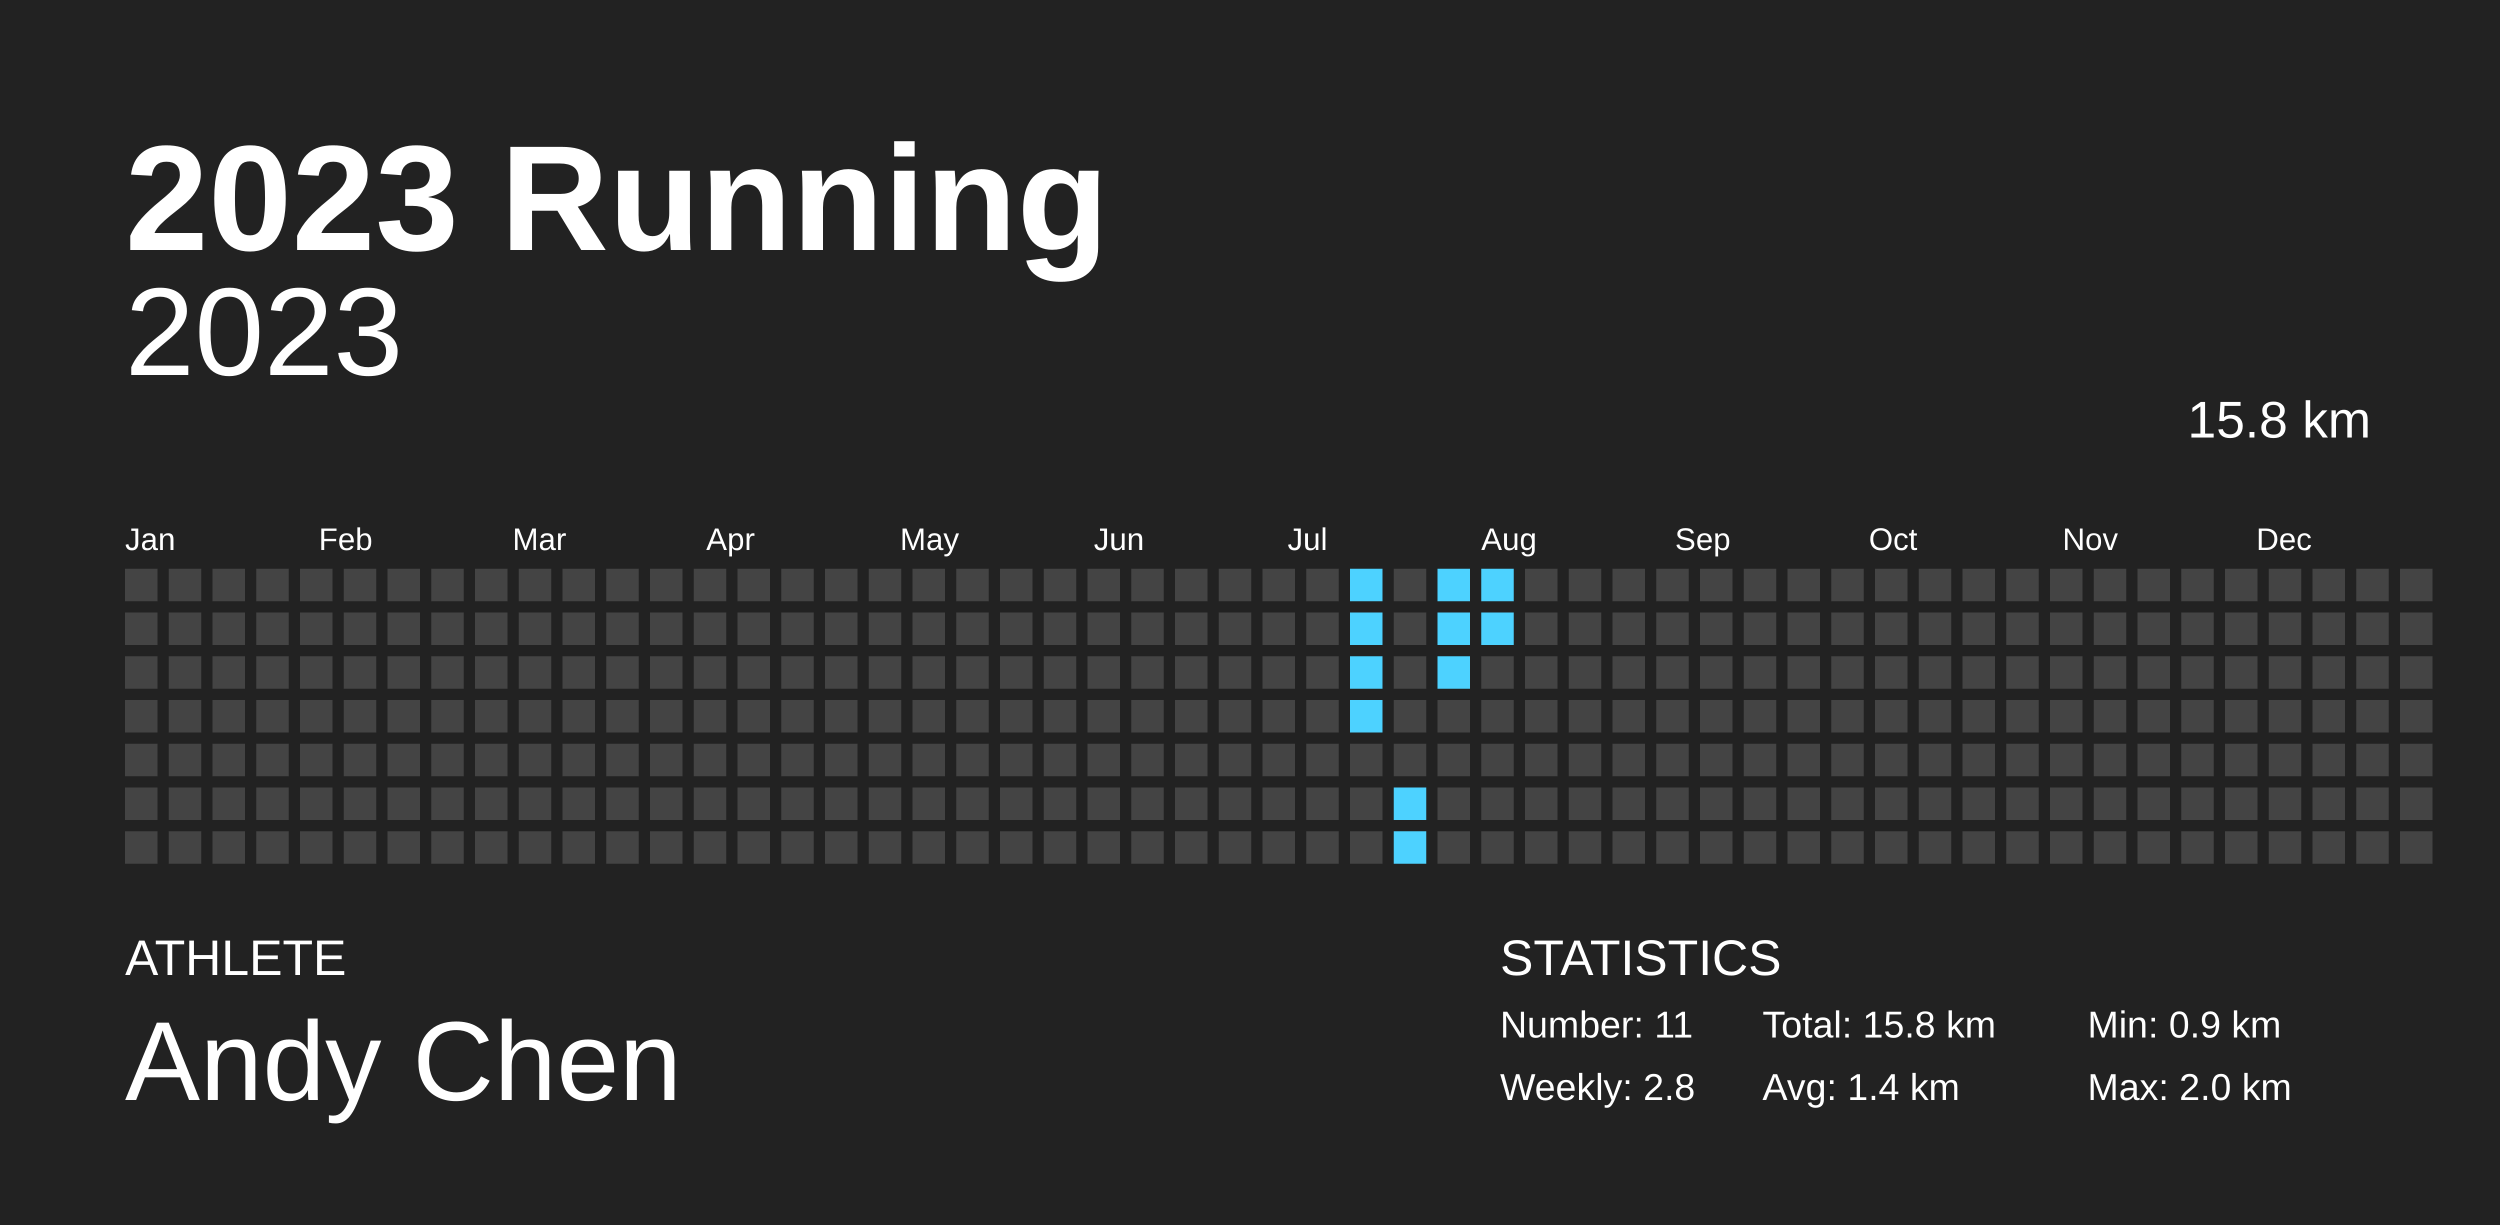
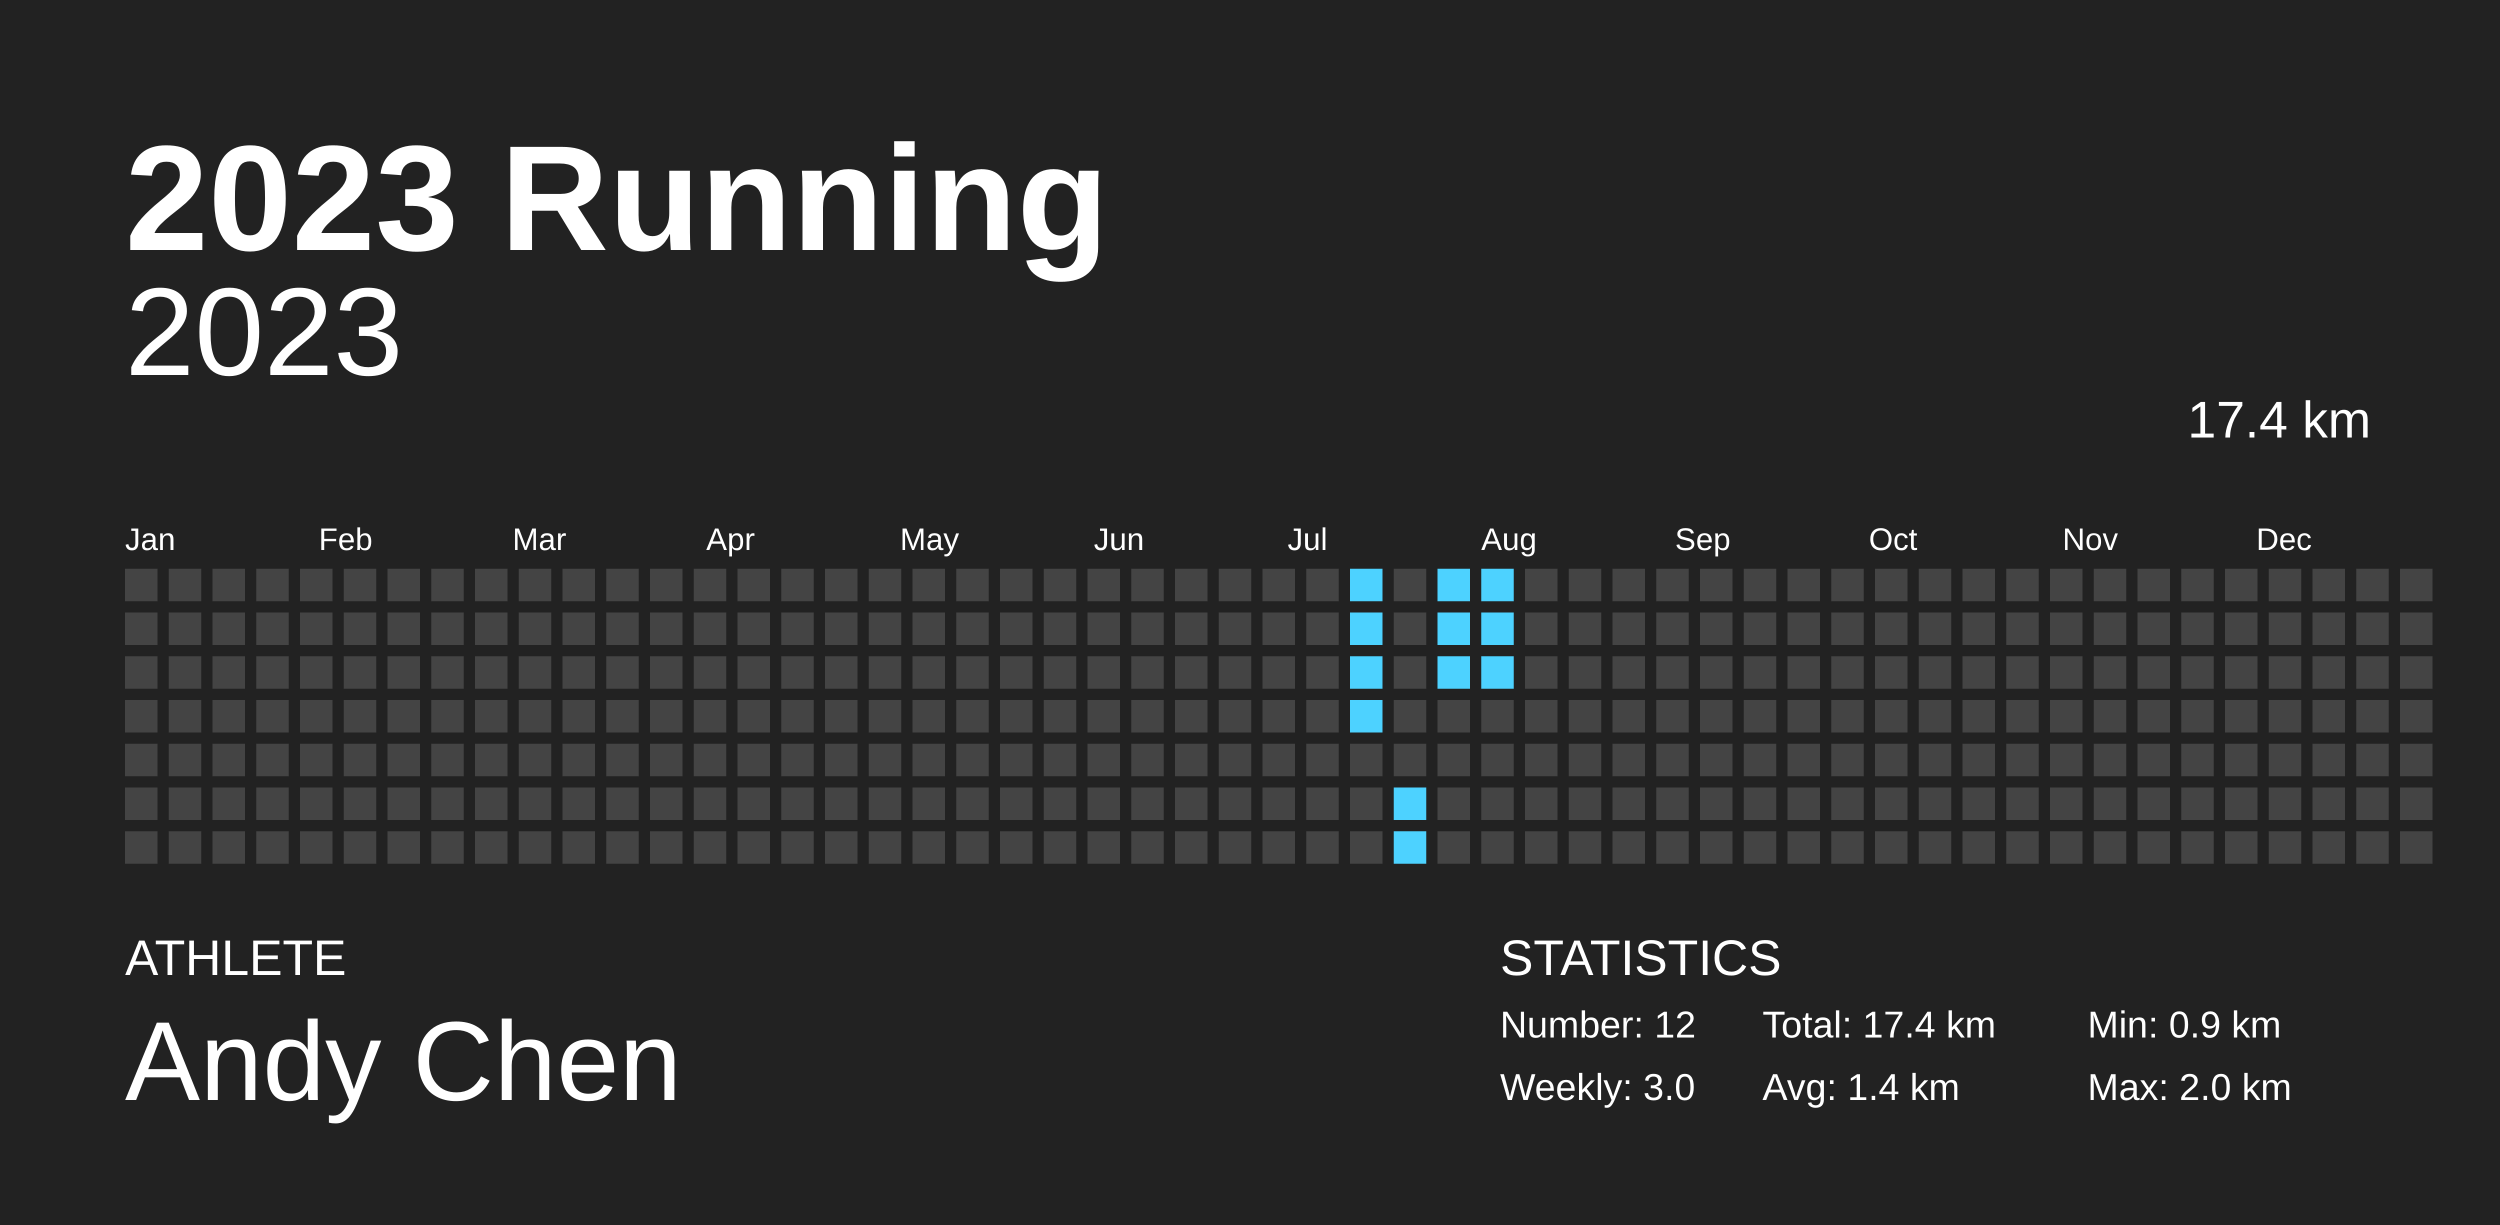
<svg xmlns="http://www.w3.org/2000/svg" baseProfile="full" height="98mm" version="1.1" viewBox="0,0,200,98" width="200mm">
  <defs />
  <rect fill="#222222" height="98" width="200" x="0" y="0" />
  <text fill="#FFFFFF" style="font-size:12px; font-family:Arial; font-weight:bold;" x="10" y="20">2023 Running</text>
  <text fill="#FFFFFF" style="font-size:4px; font-family:Arial" x="10" y="78">ATHLETE</text>
  <text fill="#FFFFFF" style="font-size:9px; font-family:Arial" x="10" y="88">Andy Chen</text>
  <text fill="#FFFFFF" style="font-size:4px; font-family:Arial" x="120" y="78">STATISTICS</text>
-   <text fill="#FFFFFF" style="font-size:3px; font-family:Arial" x="120" y="83">Number: 11</text>
-   <text fill="#FFFFFF" style="font-size:3px; font-family:Arial" x="120" y="88">Weekly: 2.8</text>
-   <text fill="#FFFFFF" style="font-size:3px; font-family:Arial" x="141" y="83">Total: 15.8 km</text>
+   <text fill="#FFFFFF" style="font-size:3px; font-family:Arial" x="120" y="83">Number: 12</text>
+   <text fill="#FFFFFF" style="font-size:3px; font-family:Arial" x="120" y="88">Weekly: 3.0</text>
+   <text fill="#FFFFFF" style="font-size:3px; font-family:Arial" x="141" y="83">Total: 17.4 km</text>
  <text fill="#FFFFFF" style="font-size:3px; font-family:Arial" x="141" y="88">Avg: 1.4 km</text>
  <text fill="#FFFFFF" style="font-size:3px; font-family:Arial" x="167" y="83">Min: 0.9 km</text>
  <text fill="#FFFFFF" style="font-size:3px; font-family:Arial" x="167" y="88">Max: 2.0 km</text>
  <text alignment-baseline="hanging" fill="#FFFFFF" style="font-size:10.0px; font-family:Arial;" x="10" y="30">2023</text>
-   <text alignment-baseline="hanging" fill="#FFFFFF" style="font-size:4.125px; font-family:Arial;" x="175" y="35">15.8 km</text>
+   <text alignment-baseline="hanging" fill="#FFFFFF" style="font-size:4.125px; font-family:Arial;" x="175" y="35">17.4 km</text>
  <text fill="#FFFFFF" style="font-size:2.5px; font-family:Arial" x="10.0" y="44">Jan</text>
  <text fill="#FFFFFF" style="font-size:2.5px; font-family:Arial" x="25.5" y="44">Feb</text>
  <text fill="#FFFFFF" style="font-size:2.5px; font-family:Arial" x="41.0" y="44">Mar</text>
  <text fill="#FFFFFF" style="font-size:2.5px; font-family:Arial" x="56.5" y="44">Apr</text>
  <text fill="#FFFFFF" style="font-size:2.5px; font-family:Arial" x="72.0" y="44">May</text>
  <text fill="#FFFFFF" style="font-size:2.5px; font-family:Arial" x="87.5" y="44">Jun</text>
  <text fill="#FFFFFF" style="font-size:2.5px; font-family:Arial" x="103.0" y="44">Jul</text>
  <text fill="#FFFFFF" style="font-size:2.5px; font-family:Arial" x="118.5" y="44">Aug</text>
  <text fill="#FFFFFF" style="font-size:2.5px; font-family:Arial" x="134.0" y="44">Sep</text>
  <text fill="#FFFFFF" style="font-size:2.5px; font-family:Arial" x="149.5" y="44">Oct</text>
  <text fill="#FFFFFF" style="font-size:2.5px; font-family:Arial" x="165.0" y="44">Nov</text>
  <text fill="#FFFFFF" style="font-size:2.5px; font-family:Arial" x="180.5" y="44">Dec</text>
  <rect fill="#444444" height="2.6" width="2.6" x="10.0" y="45.5" />
  <rect fill="#444444" height="2.6" width="2.6" x="10.0" y="49.0" />
  <rect fill="#444444" height="2.6" width="2.6" x="10.0" y="52.5" />
  <rect fill="#444444" height="2.6" width="2.6" x="10.0" y="56.0" />
  <rect fill="#444444" height="2.6" width="2.6" x="10.0" y="59.5" />
  <rect fill="#444444" height="2.6" width="2.6" x="10.0" y="63.0" />
  <rect fill="#444444" height="2.6" width="2.6" x="10.0" y="66.5" />
  <rect fill="#444444" height="2.6" width="2.6" x="13.5" y="45.5" />
  <rect fill="#444444" height="2.6" width="2.6" x="13.5" y="49.0" />
  <rect fill="#444444" height="2.6" width="2.6" x="13.5" y="52.5" />
  <rect fill="#444444" height="2.6" width="2.6" x="13.5" y="56.0" />
  <rect fill="#444444" height="2.6" width="2.6" x="13.5" y="59.5" />
  <rect fill="#444444" height="2.6" width="2.6" x="13.5" y="63.0" />
  <rect fill="#444444" height="2.6" width="2.6" x="13.5" y="66.5" />
  <rect fill="#444444" height="2.6" width="2.6" x="17.0" y="45.5" />
  <rect fill="#444444" height="2.6" width="2.6" x="17.0" y="49.0" />
  <rect fill="#444444" height="2.6" width="2.6" x="17.0" y="52.5" />
  <rect fill="#444444" height="2.6" width="2.6" x="17.0" y="56.0" />
  <rect fill="#444444" height="2.6" width="2.6" x="17.0" y="59.5" />
  <rect fill="#444444" height="2.6" width="2.6" x="17.0" y="63.0" />
  <rect fill="#444444" height="2.6" width="2.6" x="17.0" y="66.5" />
  <rect fill="#444444" height="2.6" width="2.6" x="20.5" y="45.5" />
  <rect fill="#444444" height="2.6" width="2.6" x="20.5" y="49.0" />
  <rect fill="#444444" height="2.6" width="2.6" x="20.5" y="52.5" />
  <rect fill="#444444" height="2.6" width="2.6" x="20.5" y="56.0" />
  <rect fill="#444444" height="2.6" width="2.6" x="20.5" y="59.5" />
  <rect fill="#444444" height="2.6" width="2.6" x="20.5" y="63.0" />
  <rect fill="#444444" height="2.6" width="2.6" x="20.5" y="66.5" />
  <rect fill="#444444" height="2.6" width="2.6" x="24.0" y="45.5" />
  <rect fill="#444444" height="2.6" width="2.6" x="24.0" y="49.0" />
  <rect fill="#444444" height="2.6" width="2.6" x="24.0" y="52.5" />
  <rect fill="#444444" height="2.6" width="2.6" x="24.0" y="56.0" />
  <rect fill="#444444" height="2.6" width="2.6" x="24.0" y="59.5" />
  <rect fill="#444444" height="2.6" width="2.6" x="24.0" y="63.0" />
  <rect fill="#444444" height="2.6" width="2.6" x="24.0" y="66.5" />
  <rect fill="#444444" height="2.6" width="2.6" x="27.5" y="45.5" />
  <rect fill="#444444" height="2.6" width="2.6" x="27.5" y="49.0" />
  <rect fill="#444444" height="2.6" width="2.6" x="27.5" y="52.5" />
  <rect fill="#444444" height="2.6" width="2.6" x="27.5" y="56.0" />
  <rect fill="#444444" height="2.6" width="2.6" x="27.5" y="59.5" />
  <rect fill="#444444" height="2.6" width="2.6" x="27.5" y="63.0" />
  <rect fill="#444444" height="2.6" width="2.6" x="27.5" y="66.5" />
  <rect fill="#444444" height="2.6" width="2.6" x="31.0" y="45.5" />
  <rect fill="#444444" height="2.6" width="2.6" x="31.0" y="49.0" />
  <rect fill="#444444" height="2.6" width="2.6" x="31.0" y="52.5" />
  <rect fill="#444444" height="2.6" width="2.6" x="31.0" y="56.0" />
  <rect fill="#444444" height="2.6" width="2.6" x="31.0" y="59.5" />
  <rect fill="#444444" height="2.6" width="2.6" x="31.0" y="63.0" />
  <rect fill="#444444" height="2.6" width="2.6" x="31.0" y="66.5" />
  <rect fill="#444444" height="2.6" width="2.6" x="34.5" y="45.5" />
  <rect fill="#444444" height="2.6" width="2.6" x="34.5" y="49.0" />
  <rect fill="#444444" height="2.6" width="2.6" x="34.5" y="52.5" />
  <rect fill="#444444" height="2.6" width="2.6" x="34.5" y="56.0" />
  <rect fill="#444444" height="2.6" width="2.6" x="34.5" y="59.5" />
  <rect fill="#444444" height="2.6" width="2.6" x="34.5" y="63.0" />
  <rect fill="#444444" height="2.6" width="2.6" x="34.5" y="66.5" />
  <rect fill="#444444" height="2.6" width="2.6" x="38.0" y="45.5" />
  <rect fill="#444444" height="2.6" width="2.6" x="38.0" y="49.0" />
  <rect fill="#444444" height="2.6" width="2.6" x="38.0" y="52.5" />
  <rect fill="#444444" height="2.6" width="2.6" x="38.0" y="56.0" />
  <rect fill="#444444" height="2.6" width="2.6" x="38.0" y="59.5" />
  <rect fill="#444444" height="2.6" width="2.6" x="38.0" y="63.0" />
  <rect fill="#444444" height="2.6" width="2.6" x="38.0" y="66.5" />
  <rect fill="#444444" height="2.6" width="2.6" x="41.5" y="45.5" />
  <rect fill="#444444" height="2.6" width="2.6" x="41.5" y="49.0" />
  <rect fill="#444444" height="2.6" width="2.6" x="41.5" y="52.5" />
  <rect fill="#444444" height="2.6" width="2.6" x="41.5" y="56.0" />
  <rect fill="#444444" height="2.6" width="2.6" x="41.5" y="59.5" />
  <rect fill="#444444" height="2.6" width="2.6" x="41.5" y="63.0" />
  <rect fill="#444444" height="2.6" width="2.6" x="41.5" y="66.5" />
  <rect fill="#444444" height="2.6" width="2.6" x="45.0" y="45.5" />
  <rect fill="#444444" height="2.6" width="2.6" x="45.0" y="49.0" />
  <rect fill="#444444" height="2.6" width="2.6" x="45.0" y="52.5" />
  <rect fill="#444444" height="2.6" width="2.6" x="45.0" y="56.0" />
  <rect fill="#444444" height="2.6" width="2.6" x="45.0" y="59.5" />
  <rect fill="#444444" height="2.6" width="2.6" x="45.0" y="63.0" />
  <rect fill="#444444" height="2.6" width="2.6" x="45.0" y="66.5" />
  <rect fill="#444444" height="2.6" width="2.6" x="48.5" y="45.5" />
  <rect fill="#444444" height="2.6" width="2.6" x="48.5" y="49.0" />
  <rect fill="#444444" height="2.6" width="2.6" x="48.5" y="52.5" />
  <rect fill="#444444" height="2.6" width="2.6" x="48.5" y="56.0" />
  <rect fill="#444444" height="2.6" width="2.6" x="48.5" y="59.5" />
  <rect fill="#444444" height="2.6" width="2.6" x="48.5" y="63.0" />
  <rect fill="#444444" height="2.6" width="2.6" x="48.5" y="66.5" />
  <rect fill="#444444" height="2.6" width="2.6" x="52.0" y="45.5" />
  <rect fill="#444444" height="2.6" width="2.6" x="52.0" y="49.0" />
  <rect fill="#444444" height="2.6" width="2.6" x="52.0" y="52.5" />
  <rect fill="#444444" height="2.6" width="2.6" x="52.0" y="56.0" />
  <rect fill="#444444" height="2.6" width="2.6" x="52.0" y="59.5" />
  <rect fill="#444444" height="2.6" width="2.6" x="52.0" y="63.0" />
  <rect fill="#444444" height="2.6" width="2.6" x="52.0" y="66.5" />
  <rect fill="#444444" height="2.6" width="2.6" x="55.5" y="45.5" />
  <rect fill="#444444" height="2.6" width="2.6" x="55.5" y="49.0" />
  <rect fill="#444444" height="2.6" width="2.6" x="55.5" y="52.5" />
  <rect fill="#444444" height="2.6" width="2.6" x="55.5" y="56.0" />
  <rect fill="#444444" height="2.6" width="2.6" x="55.5" y="59.5" />
  <rect fill="#444444" height="2.6" width="2.6" x="55.5" y="63.0" />
  <rect fill="#444444" height="2.6" width="2.6" x="55.5" y="66.5" />
  <rect fill="#444444" height="2.6" width="2.6" x="59.0" y="45.5" />
  <rect fill="#444444" height="2.6" width="2.6" x="59.0" y="49.0" />
  <rect fill="#444444" height="2.6" width="2.6" x="59.0" y="52.5" />
  <rect fill="#444444" height="2.6" width="2.6" x="59.0" y="56.0" />
  <rect fill="#444444" height="2.6" width="2.6" x="59.0" y="59.5" />
  <rect fill="#444444" height="2.6" width="2.6" x="59.0" y="63.0" />
  <rect fill="#444444" height="2.6" width="2.6" x="59.0" y="66.5" />
  <rect fill="#444444" height="2.6" width="2.6" x="62.5" y="45.5" />
  <rect fill="#444444" height="2.6" width="2.6" x="62.5" y="49.0" />
  <rect fill="#444444" height="2.6" width="2.6" x="62.5" y="52.5" />
  <rect fill="#444444" height="2.6" width="2.6" x="62.5" y="56.0" />
  <rect fill="#444444" height="2.6" width="2.6" x="62.5" y="59.5" />
  <rect fill="#444444" height="2.6" width="2.6" x="62.5" y="63.0" />
  <rect fill="#444444" height="2.6" width="2.6" x="62.5" y="66.5" />
  <rect fill="#444444" height="2.6" width="2.6" x="66.0" y="45.5" />
  <rect fill="#444444" height="2.6" width="2.6" x="66.0" y="49.0" />
  <rect fill="#444444" height="2.6" width="2.6" x="66.0" y="52.5" />
  <rect fill="#444444" height="2.6" width="2.6" x="66.0" y="56.0" />
  <rect fill="#444444" height="2.6" width="2.6" x="66.0" y="59.5" />
  <rect fill="#444444" height="2.6" width="2.6" x="66.0" y="63.0" />
  <rect fill="#444444" height="2.6" width="2.6" x="66.0" y="66.5" />
  <rect fill="#444444" height="2.6" width="2.6" x="69.5" y="45.5" />
  <rect fill="#444444" height="2.6" width="2.6" x="69.5" y="49.0" />
  <rect fill="#444444" height="2.6" width="2.6" x="69.5" y="52.5" />
  <rect fill="#444444" height="2.6" width="2.6" x="69.5" y="56.0" />
  <rect fill="#444444" height="2.6" width="2.6" x="69.5" y="59.5" />
  <rect fill="#444444" height="2.6" width="2.6" x="69.5" y="63.0" />
  <rect fill="#444444" height="2.6" width="2.6" x="69.5" y="66.5" />
  <rect fill="#444444" height="2.6" width="2.6" x="73.0" y="45.5" />
  <rect fill="#444444" height="2.6" width="2.6" x="73.0" y="49.0" />
  <rect fill="#444444" height="2.6" width="2.6" x="73.0" y="52.5" />
  <rect fill="#444444" height="2.6" width="2.6" x="73.0" y="56.0" />
  <rect fill="#444444" height="2.6" width="2.6" x="73.0" y="59.5" />
  <rect fill="#444444" height="2.6" width="2.6" x="73.0" y="63.0" />
  <rect fill="#444444" height="2.6" width="2.6" x="73.0" y="66.5" />
  <rect fill="#444444" height="2.6" width="2.6" x="76.5" y="45.5" />
  <rect fill="#444444" height="2.6" width="2.6" x="76.5" y="49.0" />
  <rect fill="#444444" height="2.6" width="2.6" x="76.5" y="52.5" />
  <rect fill="#444444" height="2.6" width="2.6" x="76.5" y="56.0" />
  <rect fill="#444444" height="2.6" width="2.6" x="76.5" y="59.5" />
  <rect fill="#444444" height="2.6" width="2.6" x="76.5" y="63.0" />
  <rect fill="#444444" height="2.6" width="2.6" x="76.5" y="66.5" />
  <rect fill="#444444" height="2.6" width="2.6" x="80.0" y="45.5" />
  <rect fill="#444444" height="2.6" width="2.6" x="80.0" y="49.0" />
  <rect fill="#444444" height="2.6" width="2.6" x="80.0" y="52.5" />
  <rect fill="#444444" height="2.6" width="2.6" x="80.0" y="56.0" />
  <rect fill="#444444" height="2.6" width="2.6" x="80.0" y="59.5" />
  <rect fill="#444444" height="2.6" width="2.6" x="80.0" y="63.0" />
  <rect fill="#444444" height="2.6" width="2.6" x="80.0" y="66.5" />
  <rect fill="#444444" height="2.6" width="2.6" x="83.5" y="45.5" />
  <rect fill="#444444" height="2.6" width="2.6" x="83.5" y="49.0" />
  <rect fill="#444444" height="2.6" width="2.6" x="83.5" y="52.5" />
  <rect fill="#444444" height="2.6" width="2.6" x="83.5" y="56.0" />
  <rect fill="#444444" height="2.6" width="2.6" x="83.5" y="59.5" />
  <rect fill="#444444" height="2.6" width="2.6" x="83.5" y="63.0" />
  <rect fill="#444444" height="2.6" width="2.6" x="83.5" y="66.5" />
  <rect fill="#444444" height="2.6" width="2.6" x="87.0" y="45.5" />
  <rect fill="#444444" height="2.6" width="2.6" x="87.0" y="49.0" />
  <rect fill="#444444" height="2.6" width="2.6" x="87.0" y="52.5" />
  <rect fill="#444444" height="2.6" width="2.6" x="87.0" y="56.0" />
  <rect fill="#444444" height="2.6" width="2.6" x="87.0" y="59.5" />
  <rect fill="#444444" height="2.6" width="2.6" x="87.0" y="63.0" />
  <rect fill="#444444" height="2.6" width="2.6" x="87.0" y="66.5" />
  <rect fill="#444444" height="2.6" width="2.6" x="90.5" y="45.5" />
  <rect fill="#444444" height="2.6" width="2.6" x="90.5" y="49.0" />
  <rect fill="#444444" height="2.6" width="2.6" x="90.5" y="52.5" />
  <rect fill="#444444" height="2.6" width="2.6" x="90.5" y="56.0" />
  <rect fill="#444444" height="2.6" width="2.6" x="90.5" y="59.5" />
  <rect fill="#444444" height="2.6" width="2.6" x="90.5" y="63.0" />
  <rect fill="#444444" height="2.6" width="2.6" x="90.5" y="66.5" />
  <rect fill="#444444" height="2.6" width="2.6" x="94.0" y="45.5" />
  <rect fill="#444444" height="2.6" width="2.6" x="94.0" y="49.0" />
  <rect fill="#444444" height="2.6" width="2.6" x="94.0" y="52.5" />
  <rect fill="#444444" height="2.6" width="2.6" x="94.0" y="56.0" />
  <rect fill="#444444" height="2.6" width="2.6" x="94.0" y="59.5" />
  <rect fill="#444444" height="2.6" width="2.6" x="94.0" y="63.0" />
  <rect fill="#444444" height="2.6" width="2.6" x="94.0" y="66.5" />
  <rect fill="#444444" height="2.6" width="2.6" x="97.5" y="45.5" />
  <rect fill="#444444" height="2.6" width="2.6" x="97.5" y="49.0" />
  <rect fill="#444444" height="2.6" width="2.6" x="97.5" y="52.5" />
  <rect fill="#444444" height="2.6" width="2.6" x="97.5" y="56.0" />
  <rect fill="#444444" height="2.6" width="2.6" x="97.5" y="59.5" />
  <rect fill="#444444" height="2.6" width="2.6" x="97.5" y="63.0" />
  <rect fill="#444444" height="2.6" width="2.6" x="97.5" y="66.5" />
  <rect fill="#444444" height="2.6" width="2.6" x="101.0" y="45.5" />
  <rect fill="#444444" height="2.6" width="2.6" x="101.0" y="49.0" />
  <rect fill="#444444" height="2.6" width="2.6" x="101.0" y="52.5" />
  <rect fill="#444444" height="2.6" width="2.6" x="101.0" y="56.0" />
  <rect fill="#444444" height="2.6" width="2.6" x="101.0" y="59.5" />
  <rect fill="#444444" height="2.6" width="2.6" x="101.0" y="63.0" />
  <rect fill="#444444" height="2.6" width="2.6" x="101.0" y="66.5" />
  <rect fill="#444444" height="2.6" width="2.6" x="104.5" y="45.5" />
  <rect fill="#444444" height="2.6" width="2.6" x="104.5" y="49.0" />
  <rect fill="#444444" height="2.6" width="2.6" x="104.5" y="52.5" />
  <rect fill="#444444" height="2.6" width="2.6" x="104.5" y="56.0" />
  <rect fill="#444444" height="2.6" width="2.6" x="104.5" y="59.5" />
  <rect fill="#444444" height="2.6" width="2.6" x="104.5" y="63.0" />
  <rect fill="#444444" height="2.6" width="2.6" x="104.5" y="66.5" />
  <rect fill="#4dd2ff" height="2.6" width="2.6" x="108.0" y="45.5" />
  <rect fill="#4dd2ff" height="2.6" width="2.6" x="108.0" y="49.0" />
  <rect fill="#4dd2ff" height="2.6" width="2.6" x="108.0" y="52.5" />
  <rect fill="#4dd2ff" height="2.6" width="2.6" x="108.0" y="56.0" />
  <rect fill="#444444" height="2.6" width="2.6" x="108.0" y="59.5" />
  <rect fill="#444444" height="2.6" width="2.6" x="108.0" y="63.0" />
  <rect fill="#444444" height="2.6" width="2.6" x="108.0" y="66.5" />
  <rect fill="#444444" height="2.6" width="2.6" x="111.5" y="45.5" />
  <rect fill="#444444" height="2.6" width="2.6" x="111.5" y="49.0" />
  <rect fill="#444444" height="2.6" width="2.6" x="111.5" y="52.5" />
  <rect fill="#444444" height="2.6" width="2.6" x="111.5" y="56.0" />
  <rect fill="#444444" height="2.6" width="2.6" x="111.5" y="59.5" />
  <rect fill="#4dd2ff" height="2.6" width="2.6" x="111.5" y="63.0" />
  <rect fill="#4dd2ff" height="2.6" width="2.6" x="111.5" y="66.5" />
  <rect fill="#4dd2ff" height="2.6" width="2.6" x="115.0" y="45.5" />
  <rect fill="#4dd2ff" height="2.6" width="2.6" x="115.0" y="49.0" />
  <rect fill="#4dd2ff" height="2.6" width="2.6" x="115.0" y="52.5" />
  <rect fill="#444444" height="2.6" width="2.6" x="115.0" y="56.0" />
  <rect fill="#444444" height="2.6" width="2.6" x="115.0" y="59.5" />
  <rect fill="#444444" height="2.6" width="2.6" x="115.0" y="63.0" />
  <rect fill="#444444" height="2.6" width="2.6" x="115.0" y="66.5" />
  <rect fill="#4dd2ff" height="2.6" width="2.6" x="118.5" y="45.5" />
  <rect fill="#4dd2ff" height="2.6" width="2.6" x="118.5" y="49.0" />
-   <rect fill="#444444" height="2.6" width="2.6" x="118.5" y="52.5" />
+   <rect fill="#4dd2ff" height="2.6" width="2.6" x="118.5" y="52.5" />
  <rect fill="#444444" height="2.6" width="2.6" x="118.5" y="56.0" />
  <rect fill="#444444" height="2.6" width="2.6" x="118.5" y="59.5" />
  <rect fill="#444444" height="2.6" width="2.6" x="118.5" y="63.0" />
  <rect fill="#444444" height="2.6" width="2.6" x="118.5" y="66.5" />
  <rect fill="#444444" height="2.6" width="2.6" x="122.0" y="45.5" />
  <rect fill="#444444" height="2.6" width="2.6" x="122.0" y="49.0" />
  <rect fill="#444444" height="2.6" width="2.6" x="122.0" y="52.5" />
  <rect fill="#444444" height="2.6" width="2.6" x="122.0" y="56.0" />
  <rect fill="#444444" height="2.6" width="2.6" x="122.0" y="59.5" />
  <rect fill="#444444" height="2.6" width="2.6" x="122.0" y="63.0" />
  <rect fill="#444444" height="2.6" width="2.6" x="122.0" y="66.5" />
  <rect fill="#444444" height="2.6" width="2.6" x="125.5" y="45.5" />
  <rect fill="#444444" height="2.6" width="2.6" x="125.5" y="49.0" />
  <rect fill="#444444" height="2.6" width="2.6" x="125.5" y="52.5" />
  <rect fill="#444444" height="2.6" width="2.6" x="125.5" y="56.0" />
  <rect fill="#444444" height="2.6" width="2.6" x="125.5" y="59.5" />
  <rect fill="#444444" height="2.6" width="2.6" x="125.5" y="63.0" />
  <rect fill="#444444" height="2.6" width="2.6" x="125.5" y="66.5" />
  <rect fill="#444444" height="2.6" width="2.6" x="129.0" y="45.5" />
  <rect fill="#444444" height="2.6" width="2.6" x="129.0" y="49.0" />
  <rect fill="#444444" height="2.6" width="2.6" x="129.0" y="52.5" />
  <rect fill="#444444" height="2.6" width="2.6" x="129.0" y="56.0" />
  <rect fill="#444444" height="2.6" width="2.6" x="129.0" y="59.5" />
  <rect fill="#444444" height="2.6" width="2.6" x="129.0" y="63.0" />
  <rect fill="#444444" height="2.6" width="2.6" x="129.0" y="66.5" />
  <rect fill="#444444" height="2.6" width="2.6" x="132.5" y="45.5" />
  <rect fill="#444444" height="2.6" width="2.6" x="132.5" y="49.0" />
  <rect fill="#444444" height="2.6" width="2.6" x="132.5" y="52.5" />
  <rect fill="#444444" height="2.6" width="2.6" x="132.5" y="56.0" />
  <rect fill="#444444" height="2.6" width="2.6" x="132.5" y="59.5" />
  <rect fill="#444444" height="2.6" width="2.6" x="132.5" y="63.0" />
  <rect fill="#444444" height="2.6" width="2.6" x="132.5" y="66.5" />
  <rect fill="#444444" height="2.6" width="2.6" x="136.0" y="45.5" />
  <rect fill="#444444" height="2.6" width="2.6" x="136.0" y="49.0" />
  <rect fill="#444444" height="2.6" width="2.6" x="136.0" y="52.5" />
  <rect fill="#444444" height="2.6" width="2.6" x="136.0" y="56.0" />
  <rect fill="#444444" height="2.6" width="2.6" x="136.0" y="59.5" />
  <rect fill="#444444" height="2.6" width="2.6" x="136.0" y="63.0" />
  <rect fill="#444444" height="2.6" width="2.6" x="136.0" y="66.5" />
  <rect fill="#444444" height="2.6" width="2.6" x="139.5" y="45.5" />
  <rect fill="#444444" height="2.6" width="2.6" x="139.5" y="49.0" />
  <rect fill="#444444" height="2.6" width="2.6" x="139.5" y="52.5" />
  <rect fill="#444444" height="2.6" width="2.6" x="139.5" y="56.0" />
  <rect fill="#444444" height="2.6" width="2.6" x="139.5" y="59.5" />
  <rect fill="#444444" height="2.6" width="2.6" x="139.5" y="63.0" />
  <rect fill="#444444" height="2.6" width="2.6" x="139.5" y="66.5" />
  <rect fill="#444444" height="2.6" width="2.6" x="143.0" y="45.5" />
  <rect fill="#444444" height="2.6" width="2.6" x="143.0" y="49.0" />
  <rect fill="#444444" height="2.6" width="2.6" x="143.0" y="52.5" />
  <rect fill="#444444" height="2.6" width="2.6" x="143.0" y="56.0" />
  <rect fill="#444444" height="2.6" width="2.6" x="143.0" y="59.5" />
  <rect fill="#444444" height="2.6" width="2.6" x="143.0" y="63.0" />
  <rect fill="#444444" height="2.6" width="2.6" x="143.0" y="66.5" />
  <rect fill="#444444" height="2.6" width="2.6" x="146.5" y="45.5" />
  <rect fill="#444444" height="2.6" width="2.6" x="146.5" y="49.0" />
  <rect fill="#444444" height="2.6" width="2.6" x="146.5" y="52.5" />
  <rect fill="#444444" height="2.6" width="2.6" x="146.5" y="56.0" />
  <rect fill="#444444" height="2.6" width="2.6" x="146.5" y="59.5" />
  <rect fill="#444444" height="2.6" width="2.6" x="146.5" y="63.0" />
  <rect fill="#444444" height="2.6" width="2.6" x="146.5" y="66.5" />
  <rect fill="#444444" height="2.6" width="2.6" x="150.0" y="45.5" />
  <rect fill="#444444" height="2.6" width="2.6" x="150.0" y="49.0" />
  <rect fill="#444444" height="2.6" width="2.6" x="150.0" y="52.5" />
  <rect fill="#444444" height="2.6" width="2.6" x="150.0" y="56.0" />
  <rect fill="#444444" height="2.6" width="2.6" x="150.0" y="59.5" />
  <rect fill="#444444" height="2.6" width="2.6" x="150.0" y="63.0" />
  <rect fill="#444444" height="2.6" width="2.6" x="150.0" y="66.5" />
  <rect fill="#444444" height="2.6" width="2.6" x="153.5" y="45.5" />
  <rect fill="#444444" height="2.6" width="2.6" x="153.5" y="49.0" />
  <rect fill="#444444" height="2.6" width="2.6" x="153.5" y="52.5" />
  <rect fill="#444444" height="2.6" width="2.6" x="153.5" y="56.0" />
  <rect fill="#444444" height="2.6" width="2.6" x="153.5" y="59.5" />
  <rect fill="#444444" height="2.6" width="2.6" x="153.5" y="63.0" />
  <rect fill="#444444" height="2.6" width="2.6" x="153.5" y="66.5" />
  <rect fill="#444444" height="2.6" width="2.6" x="157.0" y="45.5" />
  <rect fill="#444444" height="2.6" width="2.6" x="157.0" y="49.0" />
  <rect fill="#444444" height="2.6" width="2.6" x="157.0" y="52.5" />
  <rect fill="#444444" height="2.6" width="2.6" x="157.0" y="56.0" />
  <rect fill="#444444" height="2.6" width="2.6" x="157.0" y="59.5" />
  <rect fill="#444444" height="2.6" width="2.6" x="157.0" y="63.0" />
  <rect fill="#444444" height="2.6" width="2.6" x="157.0" y="66.5" />
  <rect fill="#444444" height="2.6" width="2.6" x="160.5" y="45.5" />
  <rect fill="#444444" height="2.6" width="2.6" x="160.5" y="49.0" />
  <rect fill="#444444" height="2.6" width="2.6" x="160.5" y="52.5" />
  <rect fill="#444444" height="2.6" width="2.6" x="160.5" y="56.0" />
  <rect fill="#444444" height="2.6" width="2.6" x="160.5" y="59.5" />
  <rect fill="#444444" height="2.6" width="2.6" x="160.5" y="63.0" />
  <rect fill="#444444" height="2.6" width="2.6" x="160.5" y="66.5" />
  <rect fill="#444444" height="2.6" width="2.6" x="164.0" y="45.5" />
  <rect fill="#444444" height="2.6" width="2.6" x="164.0" y="49.0" />
  <rect fill="#444444" height="2.6" width="2.6" x="164.0" y="52.5" />
  <rect fill="#444444" height="2.6" width="2.6" x="164.0" y="56.0" />
  <rect fill="#444444" height="2.6" width="2.6" x="164.0" y="59.5" />
  <rect fill="#444444" height="2.6" width="2.6" x="164.0" y="63.0" />
  <rect fill="#444444" height="2.6" width="2.6" x="164.0" y="66.5" />
  <rect fill="#444444" height="2.6" width="2.6" x="167.5" y="45.5" />
  <rect fill="#444444" height="2.6" width="2.6" x="167.5" y="49.0" />
  <rect fill="#444444" height="2.6" width="2.6" x="167.5" y="52.5" />
  <rect fill="#444444" height="2.6" width="2.6" x="167.5" y="56.0" />
  <rect fill="#444444" height="2.6" width="2.6" x="167.5" y="59.5" />
  <rect fill="#444444" height="2.6" width="2.6" x="167.5" y="63.0" />
  <rect fill="#444444" height="2.6" width="2.6" x="167.5" y="66.5" />
  <rect fill="#444444" height="2.6" width="2.6" x="171.0" y="45.5" />
  <rect fill="#444444" height="2.6" width="2.6" x="171.0" y="49.0" />
  <rect fill="#444444" height="2.6" width="2.6" x="171.0" y="52.5" />
  <rect fill="#444444" height="2.6" width="2.6" x="171.0" y="56.0" />
  <rect fill="#444444" height="2.6" width="2.6" x="171.0" y="59.5" />
  <rect fill="#444444" height="2.6" width="2.6" x="171.0" y="63.0" />
  <rect fill="#444444" height="2.6" width="2.6" x="171.0" y="66.5" />
  <rect fill="#444444" height="2.6" width="2.6" x="174.5" y="45.5" />
  <rect fill="#444444" height="2.6" width="2.6" x="174.5" y="49.0" />
  <rect fill="#444444" height="2.6" width="2.6" x="174.5" y="52.5" />
  <rect fill="#444444" height="2.6" width="2.6" x="174.5" y="56.0" />
  <rect fill="#444444" height="2.6" width="2.6" x="174.5" y="59.5" />
  <rect fill="#444444" height="2.6" width="2.6" x="174.5" y="63.0" />
  <rect fill="#444444" height="2.6" width="2.6" x="174.5" y="66.5" />
  <rect fill="#444444" height="2.6" width="2.6" x="178.0" y="45.5" />
  <rect fill="#444444" height="2.6" width="2.6" x="178.0" y="49.0" />
  <rect fill="#444444" height="2.6" width="2.6" x="178.0" y="52.5" />
  <rect fill="#444444" height="2.6" width="2.6" x="178.0" y="56.0" />
  <rect fill="#444444" height="2.6" width="2.6" x="178.0" y="59.5" />
  <rect fill="#444444" height="2.6" width="2.6" x="178.0" y="63.0" />
  <rect fill="#444444" height="2.6" width="2.6" x="178.0" y="66.5" />
  <rect fill="#444444" height="2.6" width="2.6" x="181.5" y="45.5" />
  <rect fill="#444444" height="2.6" width="2.6" x="181.5" y="49.0" />
  <rect fill="#444444" height="2.6" width="2.6" x="181.5" y="52.5" />
  <rect fill="#444444" height="2.6" width="2.6" x="181.5" y="56.0" />
  <rect fill="#444444" height="2.6" width="2.6" x="181.5" y="59.5" />
  <rect fill="#444444" height="2.6" width="2.6" x="181.5" y="63.0" />
  <rect fill="#444444" height="2.6" width="2.6" x="181.5" y="66.5" />
  <rect fill="#444444" height="2.6" width="2.6" x="185.0" y="45.5" />
  <rect fill="#444444" height="2.6" width="2.6" x="185.0" y="49.0" />
  <rect fill="#444444" height="2.6" width="2.6" x="185.0" y="52.5" />
  <rect fill="#444444" height="2.6" width="2.6" x="185.0" y="56.0" />
  <rect fill="#444444" height="2.6" width="2.6" x="185.0" y="59.5" />
  <rect fill="#444444" height="2.6" width="2.6" x="185.0" y="63.0" />
  <rect fill="#444444" height="2.6" width="2.6" x="185.0" y="66.5" />
  <rect fill="#444444" height="2.6" width="2.6" x="188.5" y="45.5" />
  <rect fill="#444444" height="2.6" width="2.6" x="188.5" y="49.0" />
  <rect fill="#444444" height="2.6" width="2.6" x="188.5" y="52.5" />
  <rect fill="#444444" height="2.6" width="2.6" x="188.5" y="56.0" />
  <rect fill="#444444" height="2.6" width="2.6" x="188.5" y="59.5" />
  <rect fill="#444444" height="2.6" width="2.6" x="188.5" y="63.0" />
  <rect fill="#444444" height="2.6" width="2.6" x="188.5" y="66.5" />
  <rect fill="#444444" height="2.6" width="2.6" x="192.0" y="45.5" />
  <rect fill="#444444" height="2.6" width="2.6" x="192.0" y="49.0" />
  <rect fill="#444444" height="2.6" width="2.6" x="192.0" y="52.5" />
  <rect fill="#444444" height="2.6" width="2.6" x="192.0" y="56.0" />
  <rect fill="#444444" height="2.6" width="2.6" x="192.0" y="59.5" />
  <rect fill="#444444" height="2.6" width="2.6" x="192.0" y="63.0" />
  <rect fill="#444444" height="2.6" width="2.6" x="192.0" y="66.5" />
</svg>
